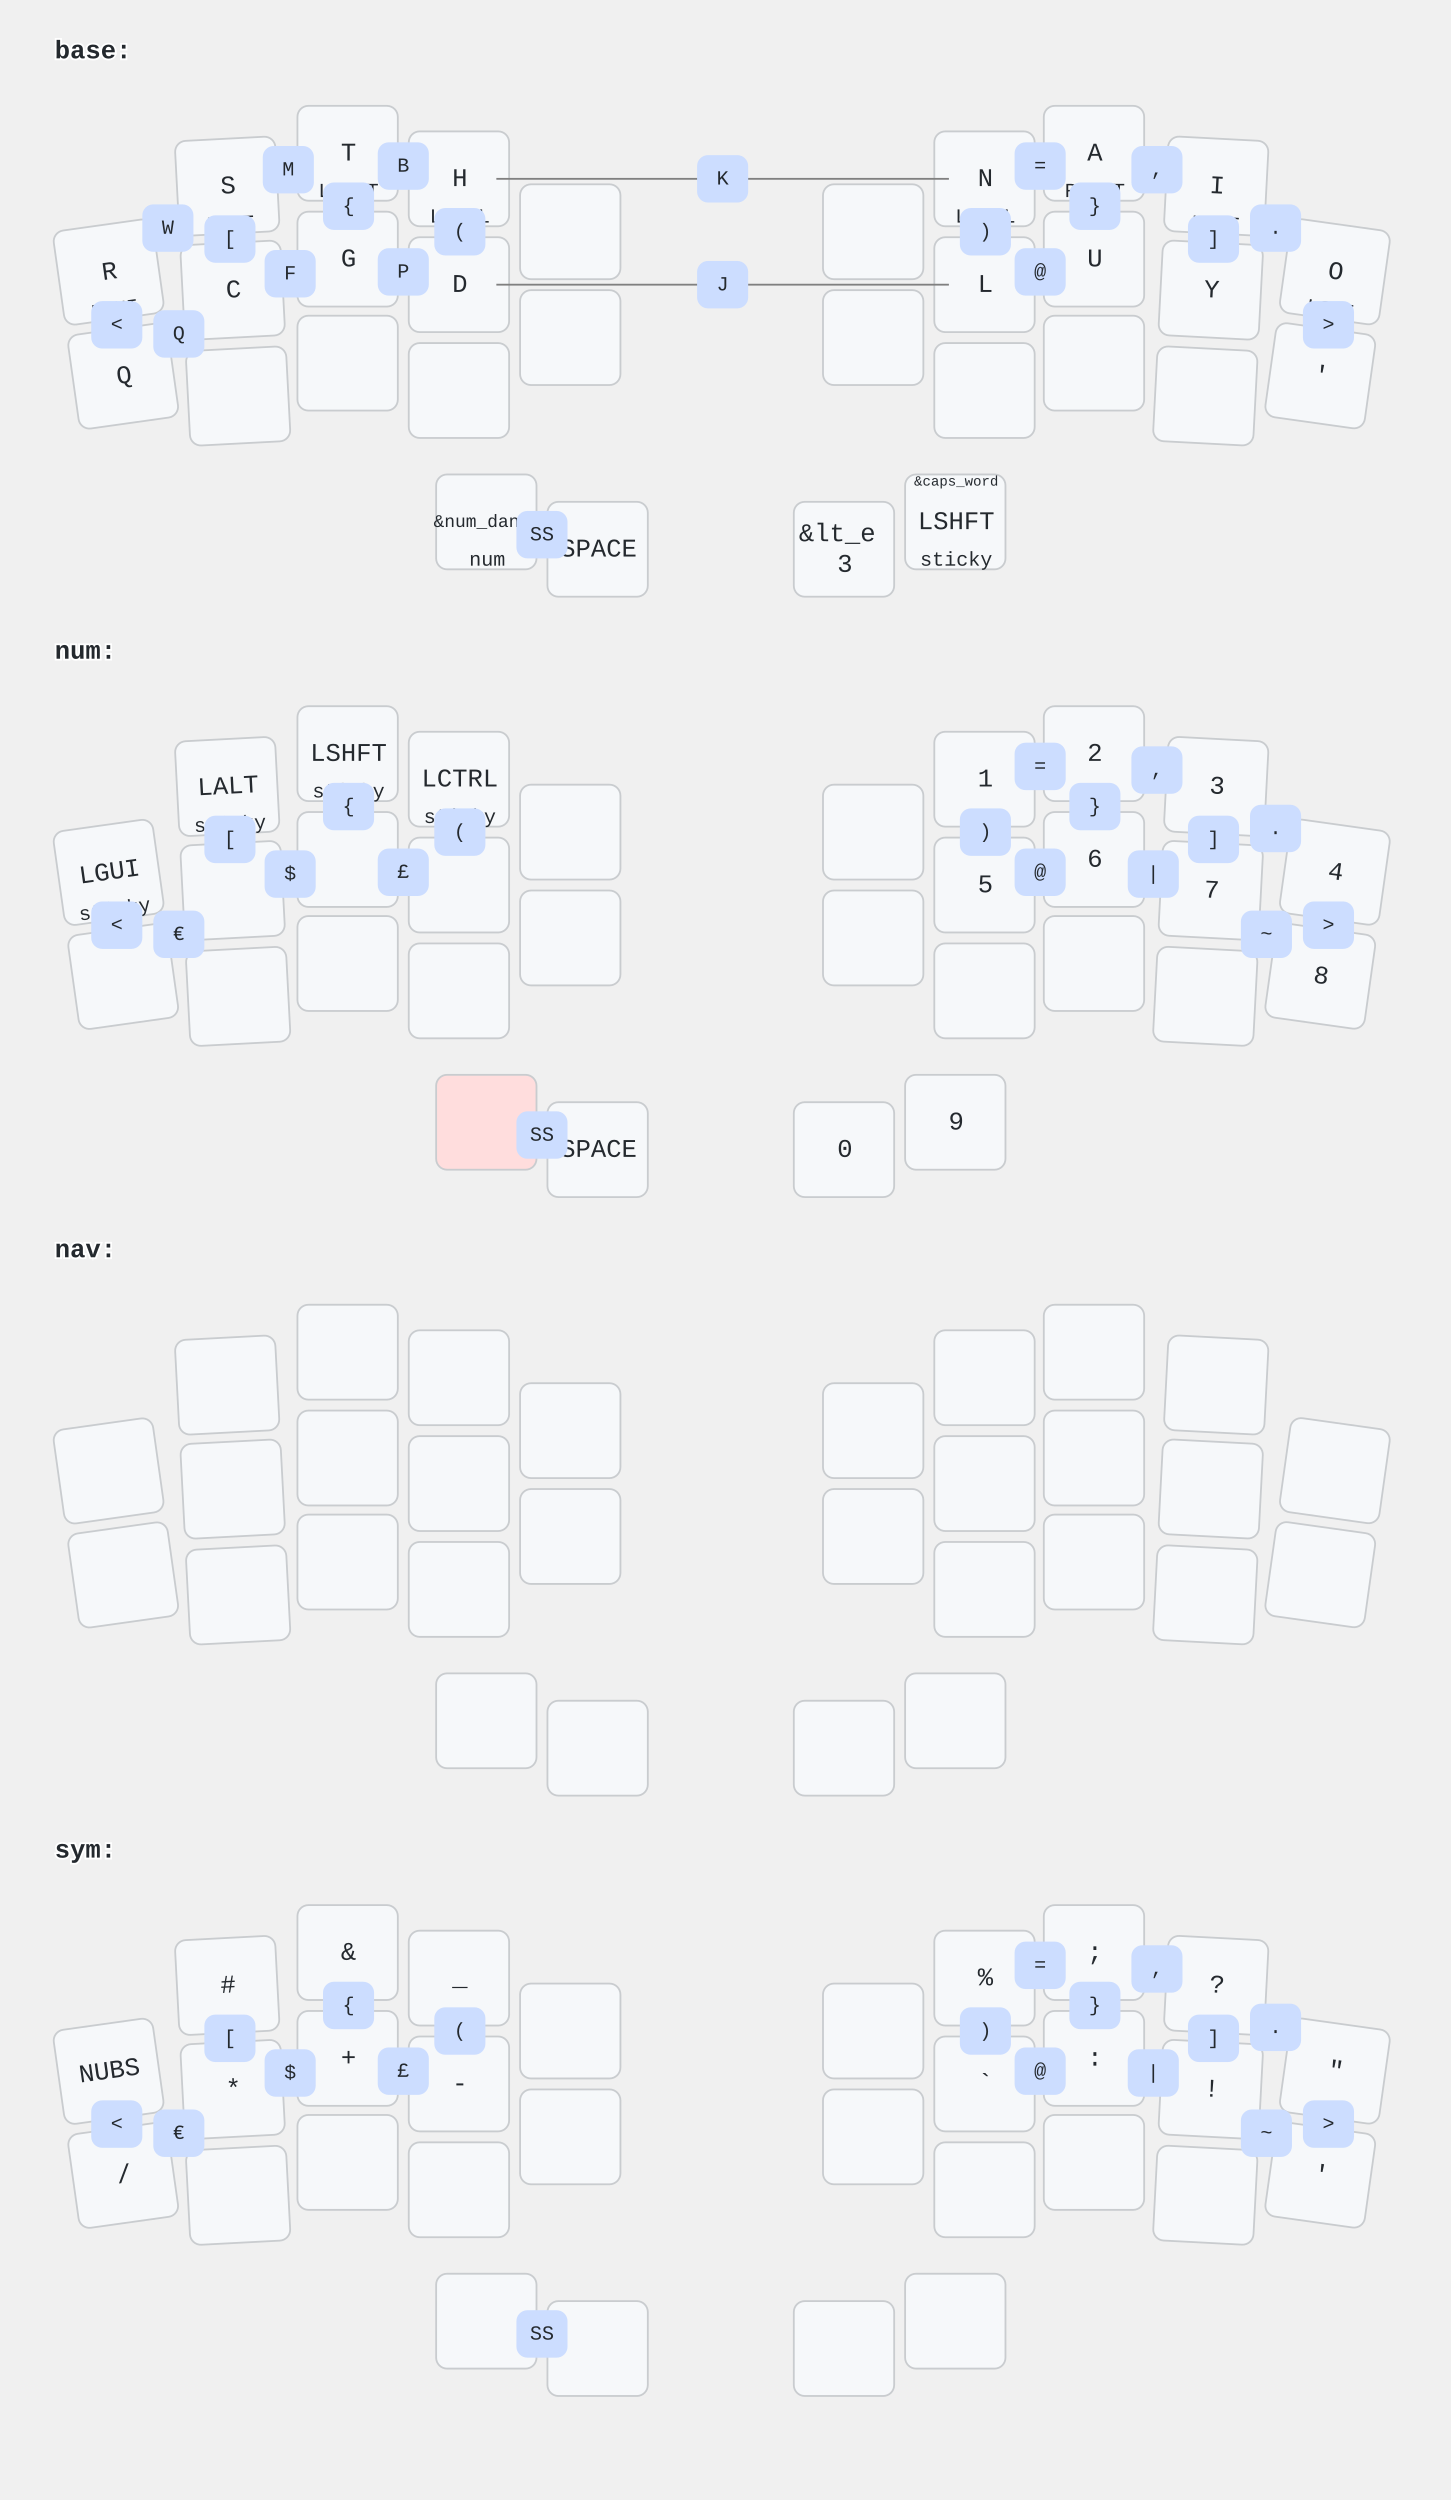
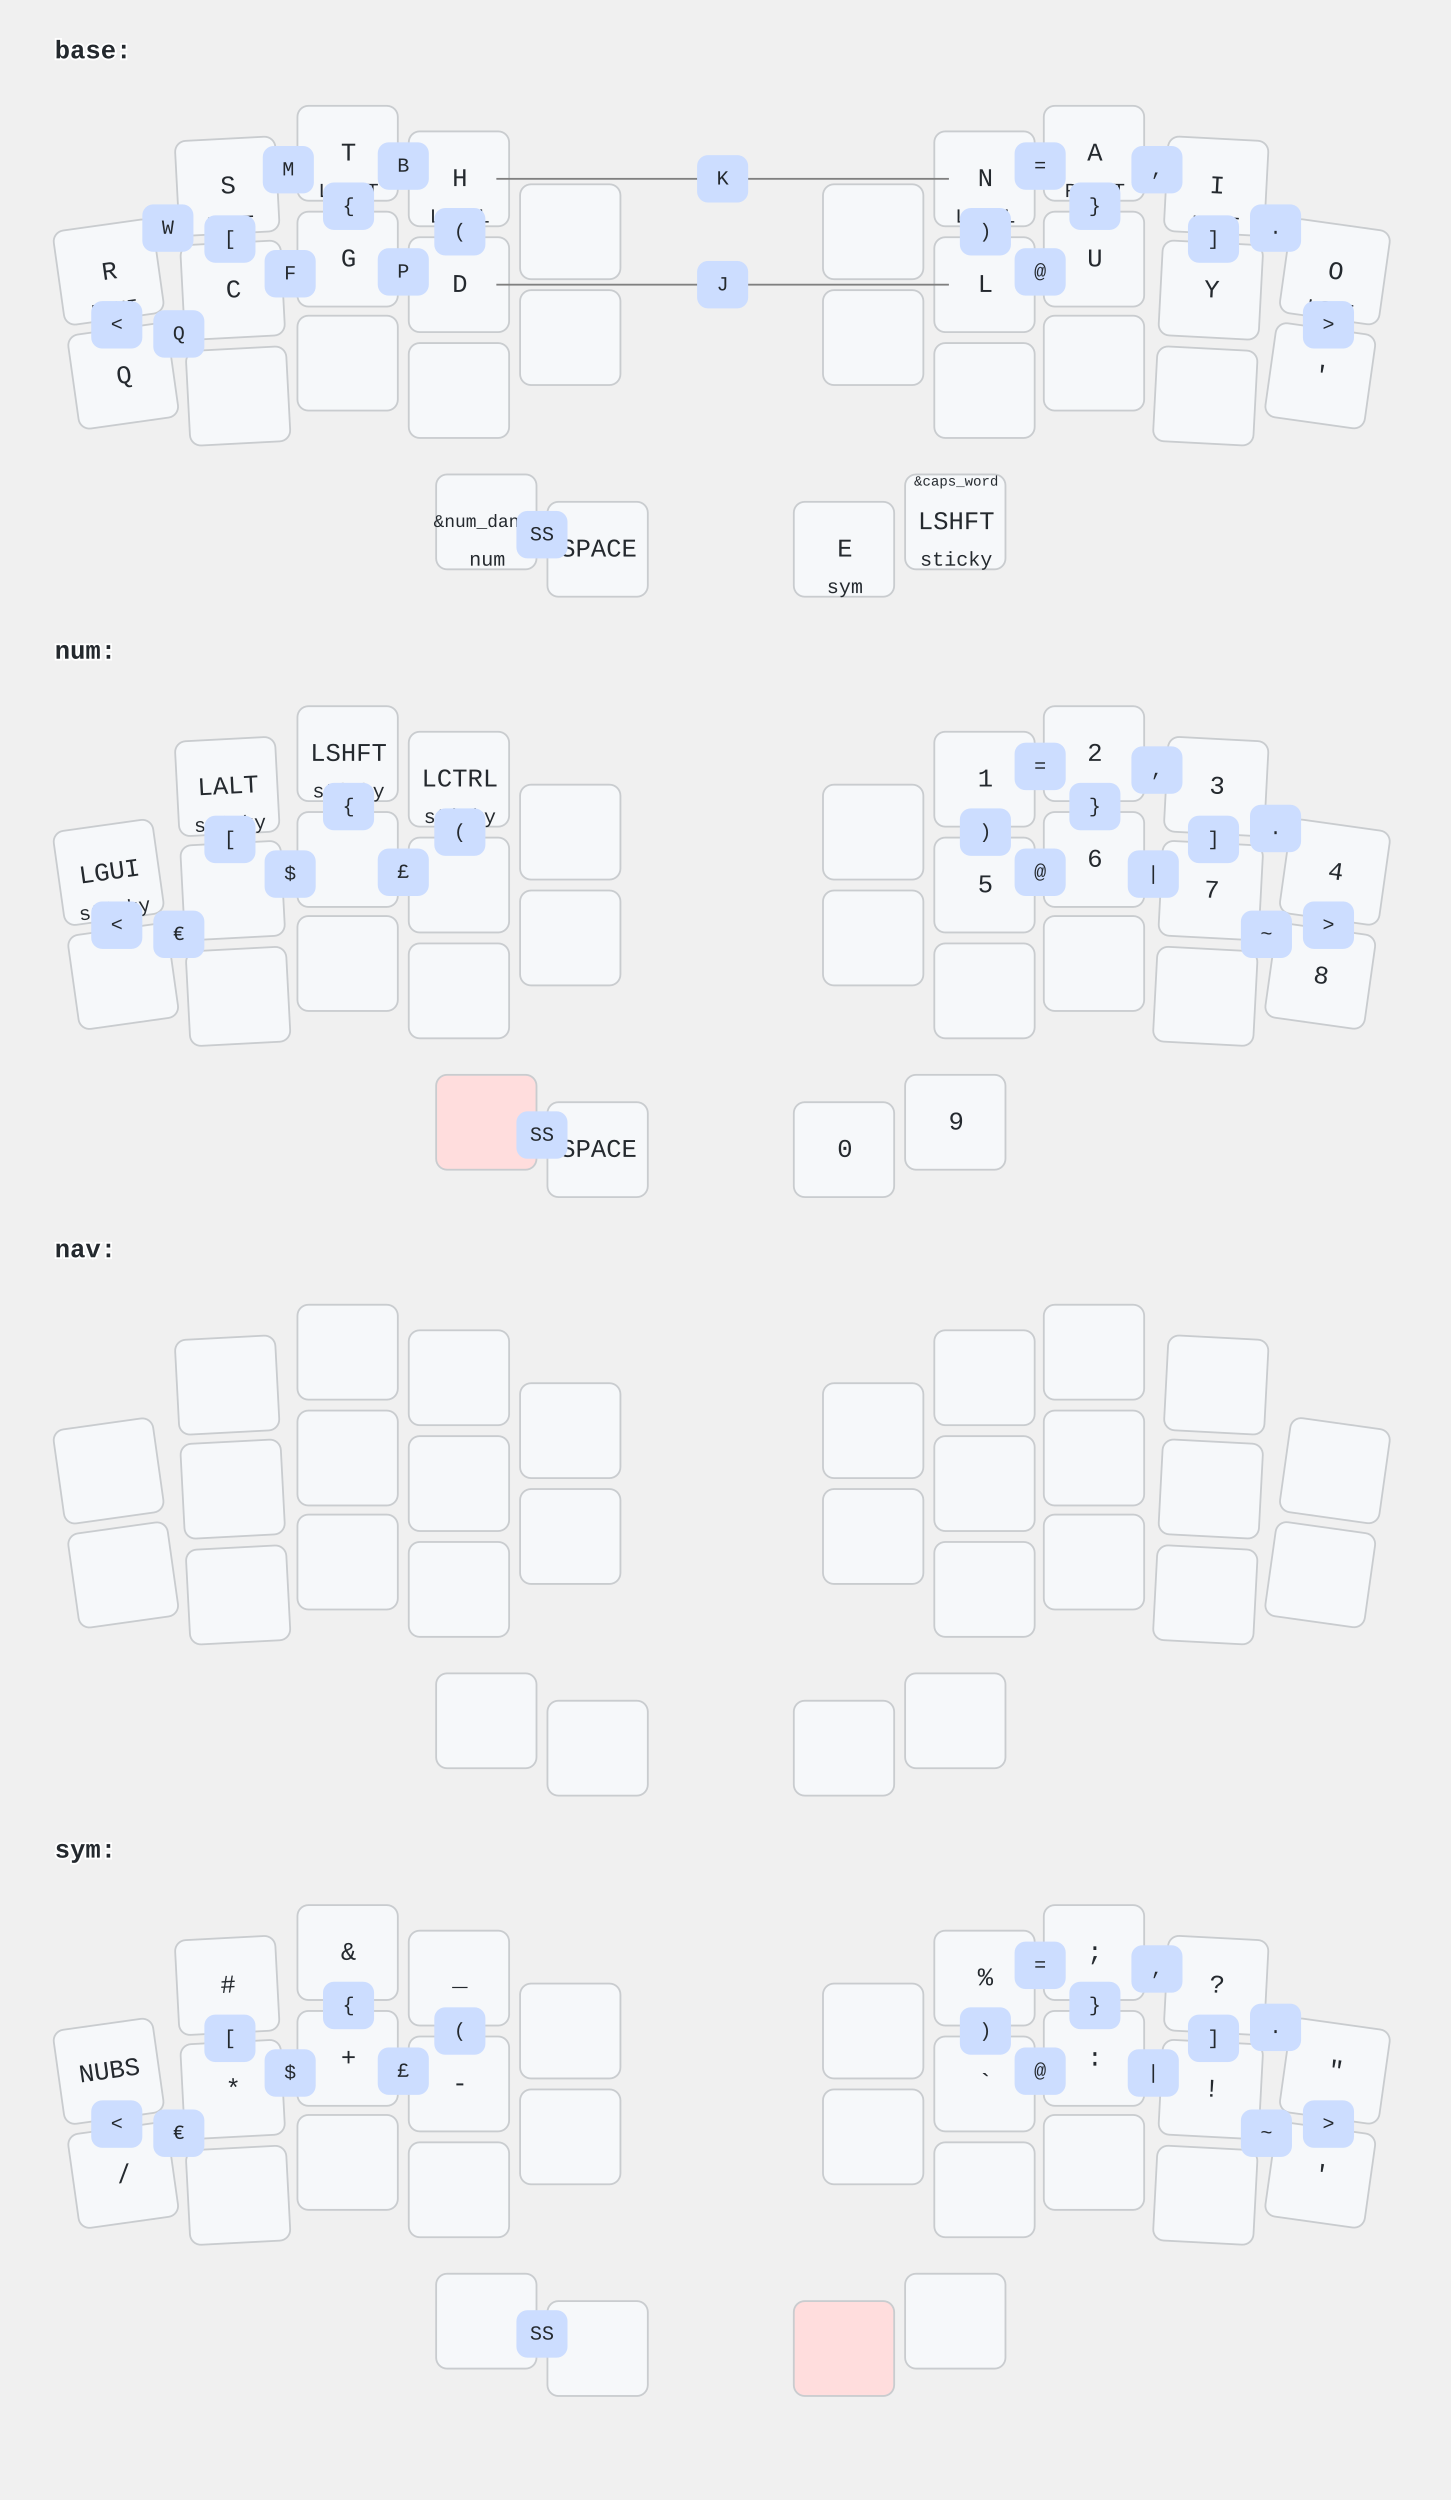
<svg xmlns="http://www.w3.org/2000/svg" width="795" height="1370" viewBox="0 0 795 1370" class="keymap">
  <style>/* inherit t  o force styles through use tags */
svg path {
    fill: inherit;
}

/* font and background color specifications */
svg.keymap {
    font-family: SFMono-Regular,Consolas,Liberation Mono,Menlo,monospace;
    font-size: 14px;
    font-kerning: normal;
    text-rendering: optimizeLegibility;
    fill: #24292e;
}

/* default key styling */
rect.key {
    fill: #f6f8fa;
    stroke: #c9cccf;
    stroke-width: 1;
}

/* default key side styling, only used is draw_key_sides is set */
rect.side {
    filter: brightness(90%);
}

/* color accent for combo boxes */
rect.combo, rect.combo-separate {
    fill: #cdf;
}

/* color accent for held keys */
rect.held, rect.combo.held {
    fill: #fdd;
}

/* color accent for ghost (optional) keys */
rect.ghost, rect.combo.ghost {
    stroke-dasharray: 4, 4;
    stroke-width: 2;
}

text {
    text-anchor: middle;
    dominant-baseline: middle;
}

/* styling for layer labels */
text.label {
    font-weight: bold;
    text-anchor: start;
    stroke: white;
    stroke-width: 2;
    paint-order: stroke;
}

/* styling for combo tap, and key hold/shifted label text */
text.combo, text.hold, text.shifted {
    font-size: 11px;
}

text.hold {
    text-anchor: middle;
    dominant-baseline: auto;
}

text.shifted {
    text-anchor: middle;
    dominant-baseline: hanging;
}

/* styling for hold/shifted label text in combo box */
text.combo.hold, text.combo.shifted {
    font-size: 8px;
}

/* lighter symbol for transparent keys */
text.trans {
    fill: #7b7e81;
}

/* styling for combo dendrons */
path.combo {
    stroke-width: 1;
    stroke: gray;
    fill: none;
}

/* Start Tabler Icons Cleanup */
/* cannot use height/width with glyphs */
.icon-tabler &gt; path {
    fill: inherit;
    stroke: inherit;
    stroke-width: 2;
}
/* hide tabler's default box */
.icon-tabler &gt; path[stroke="none"][fill="none"] {
    visibility: hidden;
}
/* End Tabler Icons Cleanup */
</style>
  <g transform="translate(30, 0)" class="layer-base">
    <text x="0" y="28" class="label">base:</text>
    <g transform="translate(0, 56)">
      <g transform="translate(30, 93) rotate(-8.0)" class="key keypos-0">
        <rect rx="6" ry="6" x="-28" y="-26" width="55" height="52" class="key" />
        <text x="0" y="0" class="key tap">R</text>
        <text x="0" y="24" class="key hold">LGUI</text>
      </g>
      <g transform="translate(95, 46) rotate(-3.0)" class="key keypos-1">
        <rect rx="6" ry="6" x="-28" y="-26" width="55" height="52" class="key" />
        <text x="0" y="0" class="key tap">S</text>
        <text x="0" y="24" class="key hold">LALT</text>
      </g>
      <g transform="translate(161, 28)" class="key keypos-2">
        <rect rx="6" ry="6" x="-28" y="-26" width="55" height="52" class="key" />
        <text x="0" y="0" class="key tap">T</text>
        <text x="0" y="24" class="key hold">LSHFT</text>
      </g>
      <g transform="translate(222, 42)" class="key keypos-3">
        <rect rx="6" ry="6" x="-28" y="-26" width="55" height="52" class="key" />
        <text x="0" y="0" class="key tap">H</text>
        <text x="0" y="24" class="key hold">LCTRL</text>
      </g>
      <g transform="translate(283, 71)" class="key trans keypos-4">
        <rect rx="6" ry="6" x="-28" y="-26" width="55" height="52" class="key trans" />
      </g>
      <g transform="translate(449, 71)" class="key trans keypos-5">
        <rect rx="6" ry="6" x="-28" y="-26" width="55" height="52" class="key trans" />
      </g>
      <g transform="translate(510, 42)" class="key keypos-6">
        <rect rx="6" ry="6" x="-28" y="-26" width="55" height="52" class="key" />
        <text x="0" y="0" class="key tap">N</text>
        <text x="0" y="24" class="key hold">LCTRL</text>
      </g>
      <g transform="translate(570, 28)" class="key keypos-7">
        <rect rx="6" ry="6" x="-28" y="-26" width="55" height="52" class="key" />
        <text x="0" y="0" class="key tap">A</text>
        <text x="0" y="24" class="key hold">RSHFT</text>
      </g>
      <g transform="translate(637, 46) rotate(3.0)" class="key keypos-8">
        <rect rx="6" ry="6" x="-28" y="-26" width="55" height="52" class="key" />
        <text x="0" y="0" class="key tap">I</text>
        <text x="0" y="24" class="key hold">LALT</text>
      </g>
      <g transform="translate(702, 93) rotate(8.0)" class="key keypos-9">
        <rect rx="6" ry="6" x="-28" y="-26" width="55" height="52" class="key" />
        <text x="0" y="0" class="key tap">O</text>
        <text x="0" y="24" class="key hold">LGUI</text>
      </g>
      <g transform="translate(38, 150) rotate(-8.0)" class="key keypos-10">
        <rect rx="6" ry="6" x="-28" y="-26" width="55" height="52" class="key" />
        <text x="0" y="0" class="key tap">Q</text>
      </g>
      <g transform="translate(98, 103) rotate(-3.0)" class="key keypos-11">
        <rect rx="6" ry="6" x="-28" y="-26" width="55" height="52" class="key" />
        <text x="0" y="0" class="key tap">C</text>
      </g>
      <g transform="translate(161, 86)" class="key keypos-12">
        <rect rx="6" ry="6" x="-28" y="-26" width="55" height="52" class="key" />
        <text x="0" y="0" class="key tap">G</text>
      </g>
      <g transform="translate(222, 100)" class="key keypos-13">
        <rect rx="6" ry="6" x="-28" y="-26" width="55" height="52" class="key" />
        <text x="0" y="0" class="key tap">D</text>
      </g>
      <g transform="translate(283, 129)" class="key trans keypos-14">
        <rect rx="6" ry="6" x="-28" y="-26" width="55" height="52" class="key trans" />
      </g>
      <g transform="translate(449, 129)" class="key trans keypos-15">
        <rect rx="6" ry="6" x="-28" y="-26" width="55" height="52" class="key trans" />
      </g>
      <g transform="translate(510, 100)" class="key keypos-16">
        <rect rx="6" ry="6" x="-28" y="-26" width="55" height="52" class="key" />
        <text x="0" y="0" class="key tap">L</text>
      </g>
      <g transform="translate(570, 86)" class="key keypos-17">
        <rect rx="6" ry="6" x="-28" y="-26" width="55" height="52" class="key" />
        <text x="0" y="0" class="key tap">U</text>
      </g>
      <g transform="translate(634, 103) rotate(3.0)" class="key keypos-18">
        <rect rx="6" ry="6" x="-28" y="-26" width="55" height="52" class="key" />
        <text x="0" y="0" class="key tap">Y</text>
      </g>
      <g transform="translate(694, 150) rotate(8.0)" class="key keypos-19">
        <rect rx="6" ry="6" x="-28" y="-26" width="55" height="52" class="key" />
        <text x="0" y="0" class="key tap">'</text>
      </g>
      <g transform="translate(101, 161) rotate(-3.0)" class="key trans keypos-20">
        <rect rx="6" ry="6" x="-28" y="-26" width="55" height="52" class="key trans" />
      </g>
      <g transform="translate(161, 143)" class="key trans keypos-21">
        <rect rx="6" ry="6" x="-28" y="-26" width="55" height="52" class="key trans" />
      </g>
      <g transform="translate(222, 158)" class="key trans keypos-22">
        <rect rx="6" ry="6" x="-28" y="-26" width="55" height="52" class="key trans" />
      </g>
      <g transform="translate(510, 158)" class="key trans keypos-23">
        <rect rx="6" ry="6" x="-28" y="-26" width="55" height="52" class="key trans" />
      </g>
      <g transform="translate(570, 143)" class="key trans keypos-24">
        <rect rx="6" ry="6" x="-28" y="-26" width="55" height="52" class="key trans" />
      </g>
      <g transform="translate(631, 161) rotate(3.0)" class="key trans keypos-25">
        <rect rx="6" ry="6" x="-28" y="-26" width="55" height="52" class="key trans" />
      </g>
      <g transform="translate(237, 230)" class="key keypos-26">
        <rect rx="6" ry="6" x="-28" y="-26" width="55" height="52" class="key" />
        <text x="0" y="0" class="key tap">
          <tspan style="font-size: 70%">&amp;num_dance</tspan>
        </text>
        <text x="0" y="24" class="key hold">num</text>
      </g>
      <g transform="translate(298, 245)" class="key keypos-27">
        <rect rx="6" ry="6" x="-28" y="-26" width="55" height="52" class="key" />
        <text x="0" y="0" class="key tap">SPACE</text>
      </g>
      <g transform="translate(433, 245)" class="key keypos-28">
        <rect rx="6" ry="6" x="-28" y="-26" width="55" height="52" class="key" />
-         <text x="0" y="0" class="key tap">
-           <tspan x="0" dy="-0.6em">&amp;lt_e</tspan>
-           <tspan x="0" dy="1.2em">3</tspan>
-         </text>
+         <text x="0" y="0" class="key tap">E</text>
+         <text x="0" y="24" class="key hold">sym</text>
      </g>
      <g transform="translate(494, 230)" class="key keypos-29">
        <rect rx="6" ry="6" x="-28" y="-26" width="55" height="52" class="key" />
        <text x="0" y="0" class="key tap">LSHFT</text>
        <text x="0" y="24" class="key hold">sticky</text>
        <text x="0" y="-24" class="key shifted">
          <tspan style="font-size: 70%">&amp;caps_word</tspan>
        </text>
      </g>
      <g class="combo combopos-0">
        <rect rx="6" ry="6" x="48" y="56" width="28" height="26" class="combo" />
        <text x="62" y="69" class="combo tap">W</text>
      </g>
      <g class="combo combopos-1">
        <rect rx="6" ry="6" x="114" y="24" width="28" height="26" class="combo" />
        <text x="128" y="37" class="combo tap">M</text>
      </g>
      <g class="combo combopos-2">
        <rect rx="6" ry="6" x="177" y="22" width="28" height="26" class="combo" />
        <text x="191" y="35" class="combo tap">B</text>
      </g>
      <g class="combo combopos-3">
        <path d="M366,42 l-124,0" class="combo" />
        <path d="M366,42 l124,0" class="combo" />
        <rect rx="6" ry="6" x="352" y="29" width="28" height="26" class="combo" />
        <text x="366" y="42" class="combo tap">K</text>
      </g>
      <g class="combo combopos-4">
        <rect rx="6" ry="6" x="526" y="22" width="28" height="26" class="combo" />
        <text x="540" y="35" class="combo tap">=</text>
      </g>
      <g class="combo combopos-5">
        <rect rx="6" ry="6" x="590" y="24" width="28" height="26" class="combo" />
        <text x="604" y="37" class="combo tap">,</text>
      </g>
      <g class="combo combopos-6">
        <rect rx="6" ry="6" x="655" y="56" width="28" height="26" class="combo" />
        <text x="669" y="69" class="combo tap">.</text>
      </g>
      <g class="combo combopos-7">
        <rect rx="6" ry="6" x="54" y="114" width="28" height="26" class="combo" />
        <text x="68" y="127" class="combo tap">Q</text>
      </g>
      <g class="combo combopos-8">
        <rect rx="6" ry="6" x="115" y="81" width="28" height="26" class="combo" />
        <text x="129" y="94" class="combo tap">F</text>
      </g>
      <g class="combo combopos-9">
        <rect rx="6" ry="6" x="177" y="80" width="28" height="26" class="combo" />
        <text x="191" y="93" class="combo tap">P</text>
      </g>
      <g class="combo combopos-10">
        <path d="M366,100 l-124,0" class="combo" />
        <path d="M366,100 l124,0" class="combo" />
        <rect rx="6" ry="6" x="352" y="87" width="28" height="26" class="combo" />
        <text x="366" y="100" class="combo tap">J</text>
      </g>
      <g class="combo combopos-11">
        <rect rx="6" ry="6" x="526" y="80" width="28" height="26" class="combo" />
        <text x="540" y="93" class="combo tap">@</text>
      </g>
      <g class="combo combopos-12">
        <rect rx="6" ry="6" x="253" y="224" width="28" height="26" class="combo" />
        <text x="267" y="237" class="combo tap">SS</text>
      </g>
      <g class="combo combopos-13">
        <rect rx="6" ry="6" x="20" y="109" width="28" height="26" class="combo" />
        <text x="34" y="122" class="combo tap">&lt;</text>
      </g>
      <g class="combo combopos-14">
        <rect rx="6" ry="6" x="82" y="62" width="28" height="26" class="combo" />
        <text x="96" y="75" class="combo tap">[</text>
      </g>
      <g class="combo combopos-15">
        <rect rx="6" ry="6" x="147" y="44" width="28" height="26" class="combo" />
        <text x="161" y="57" class="combo tap">{</text>
      </g>
      <g class="combo combopos-16">
        <rect rx="6" ry="6" x="208" y="58" width="28" height="26" class="combo" />
        <text x="222" y="71" class="combo tap">(</text>
      </g>
      <g class="combo combopos-17">
        <rect rx="6" ry="6" x="496" y="58" width="28" height="26" class="combo" />
        <text x="510" y="71" class="combo tap">)</text>
      </g>
      <g class="combo combopos-18">
        <rect rx="6" ry="6" x="556" y="44" width="28" height="26" class="combo" />
        <text x="570" y="57" class="combo tap">}</text>
      </g>
      <g class="combo combopos-19">
        <rect rx="6" ry="6" x="621" y="62" width="28" height="26" class="combo" />
        <text x="635" y="75" class="combo tap">]</text>
      </g>
      <g class="combo combopos-20">
        <rect rx="6" ry="6" x="684" y="109" width="28" height="26" class="combo" />
        <text x="698" y="122" class="combo tap">&gt;</text>
      </g>
    </g>
  </g>
  <g transform="translate(30, 329)" class="layer-num">
    <text x="0" y="28" class="label">num:</text>
    <g transform="translate(0, 56)">
      <g transform="translate(30, 93) rotate(-8.0)" class="key keypos-0">
        <rect rx="6" ry="6" x="-28" y="-26" width="55" height="52" class="key" />
        <text x="0" y="0" class="key tap">LGUI</text>
        <text x="0" y="24" class="key hold">sticky</text>
      </g>
      <g transform="translate(95, 46) rotate(-3.0)" class="key keypos-1">
        <rect rx="6" ry="6" x="-28" y="-26" width="55" height="52" class="key" />
        <text x="0" y="0" class="key tap">LALT</text>
        <text x="0" y="24" class="key hold">sticky</text>
      </g>
      <g transform="translate(161, 28)" class="key keypos-2">
        <rect rx="6" ry="6" x="-28" y="-26" width="55" height="52" class="key" />
        <text x="0" y="0" class="key tap">LSHFT</text>
        <text x="0" y="24" class="key hold">sticky</text>
      </g>
      <g transform="translate(222, 42)" class="key keypos-3">
        <rect rx="6" ry="6" x="-28" y="-26" width="55" height="52" class="key" />
        <text x="0" y="0" class="key tap">LCTRL</text>
        <text x="0" y="24" class="key hold">sticky</text>
      </g>
      <g transform="translate(283, 71)" class="key trans keypos-4">
        <rect rx="6" ry="6" x="-28" y="-26" width="55" height="52" class="key trans" />
      </g>
      <g transform="translate(449, 71)" class="key trans keypos-5">
        <rect rx="6" ry="6" x="-28" y="-26" width="55" height="52" class="key trans" />
      </g>
      <g transform="translate(510, 42)" class="key keypos-6">
        <rect rx="6" ry="6" x="-28" y="-26" width="55" height="52" class="key" />
        <text x="0" y="0" class="key tap">1</text>
      </g>
      <g transform="translate(570, 28)" class="key keypos-7">
        <rect rx="6" ry="6" x="-28" y="-26" width="55" height="52" class="key" />
        <text x="0" y="0" class="key tap">2</text>
      </g>
      <g transform="translate(637, 46) rotate(3.0)" class="key keypos-8">
        <rect rx="6" ry="6" x="-28" y="-26" width="55" height="52" class="key" />
        <text x="0" y="0" class="key tap">3</text>
      </g>
      <g transform="translate(702, 93) rotate(8.0)" class="key keypos-9">
        <rect rx="6" ry="6" x="-28" y="-26" width="55" height="52" class="key" />
        <text x="0" y="0" class="key tap">4</text>
      </g>
      <g transform="translate(38, 150) rotate(-8.0)" class="key trans keypos-10">
        <rect rx="6" ry="6" x="-28" y="-26" width="55" height="52" class="key trans" />
      </g>
      <g transform="translate(98, 103) rotate(-3.0)" class="key trans keypos-11">
        <rect rx="6" ry="6" x="-28" y="-26" width="55" height="52" class="key trans" />
      </g>
      <g transform="translate(161, 86)" class="key trans keypos-12">
        <rect rx="6" ry="6" x="-28" y="-26" width="55" height="52" class="key trans" />
      </g>
      <g transform="translate(222, 100)" class="key trans keypos-13">
        <rect rx="6" ry="6" x="-28" y="-26" width="55" height="52" class="key trans" />
      </g>
      <g transform="translate(283, 129)" class="key trans keypos-14">
        <rect rx="6" ry="6" x="-28" y="-26" width="55" height="52" class="key trans" />
      </g>
      <g transform="translate(449, 129)" class="key trans keypos-15">
        <rect rx="6" ry="6" x="-28" y="-26" width="55" height="52" class="key trans" />
      </g>
      <g transform="translate(510, 100)" class="key keypos-16">
        <rect rx="6" ry="6" x="-28" y="-26" width="55" height="52" class="key" />
        <text x="0" y="0" class="key tap">5</text>
      </g>
      <g transform="translate(570, 86)" class="key keypos-17">
        <rect rx="6" ry="6" x="-28" y="-26" width="55" height="52" class="key" />
        <text x="0" y="0" class="key tap">6</text>
      </g>
      <g transform="translate(634, 103) rotate(3.0)" class="key keypos-18">
        <rect rx="6" ry="6" x="-28" y="-26" width="55" height="52" class="key" />
        <text x="0" y="0" class="key tap">7</text>
      </g>
      <g transform="translate(694, 150) rotate(8.0)" class="key keypos-19">
        <rect rx="6" ry="6" x="-28" y="-26" width="55" height="52" class="key" />
        <text x="0" y="0" class="key tap">8</text>
      </g>
      <g transform="translate(101, 161) rotate(-3.0)" class="key trans keypos-20">
        <rect rx="6" ry="6" x="-28" y="-26" width="55" height="52" class="key trans" />
      </g>
      <g transform="translate(161, 143)" class="key trans keypos-21">
        <rect rx="6" ry="6" x="-28" y="-26" width="55" height="52" class="key trans" />
      </g>
      <g transform="translate(222, 158)" class="key trans keypos-22">
        <rect rx="6" ry="6" x="-28" y="-26" width="55" height="52" class="key trans" />
      </g>
      <g transform="translate(510, 158)" class="key trans keypos-23">
        <rect rx="6" ry="6" x="-28" y="-26" width="55" height="52" class="key trans" />
      </g>
      <g transform="translate(570, 143)" class="key trans keypos-24">
        <rect rx="6" ry="6" x="-28" y="-26" width="55" height="52" class="key trans" />
      </g>
      <g transform="translate(631, 161) rotate(3.0)" class="key trans keypos-25">
        <rect rx="6" ry="6" x="-28" y="-26" width="55" height="52" class="key trans" />
      </g>
      <g transform="translate(237, 230)" class="key held keypos-26">
        <rect rx="6" ry="6" x="-28" y="-26" width="55" height="52" class="key held" />
      </g>
      <g transform="translate(298, 245)" class="key keypos-27">
        <rect rx="6" ry="6" x="-28" y="-26" width="55" height="52" class="key" />
        <text x="0" y="0" class="key tap">SPACE</text>
      </g>
      <g transform="translate(433, 245)" class="key keypos-28">
        <rect rx="6" ry="6" x="-28" y="-26" width="55" height="52" class="key" />
        <text x="0" y="0" class="key tap">0</text>
      </g>
      <g transform="translate(494, 230)" class="key keypos-29">
        <rect rx="6" ry="6" x="-28" y="-26" width="55" height="52" class="key" />
        <text x="0" y="0" class="key tap">9</text>
      </g>
      <g class="combo combopos-0">
        <rect rx="6" ry="6" x="526" y="22" width="28" height="26" class="combo" />
        <text x="540" y="35" class="combo tap">=</text>
      </g>
      <g class="combo combopos-1">
        <rect rx="6" ry="6" x="590" y="24" width="28" height="26" class="combo" />
        <text x="604" y="37" class="combo tap">,</text>
      </g>
      <g class="combo combopos-2">
        <rect rx="6" ry="6" x="655" y="56" width="28" height="26" class="combo" />
        <text x="669" y="69" class="combo tap">.</text>
      </g>
      <g class="combo combopos-3">
        <rect rx="6" ry="6" x="526" y="80" width="28" height="26" class="combo" />
        <text x="540" y="93" class="combo tap">@</text>
      </g>
      <g class="combo combopos-4">
        <rect rx="6" ry="6" x="253" y="224" width="28" height="26" class="combo" />
        <text x="267" y="237" class="combo tap">SS</text>
      </g>
      <g class="combo combopos-5">
        <rect rx="6" ry="6" x="20" y="109" width="28" height="26" class="combo" />
        <text x="34" y="122" class="combo tap">&lt;</text>
      </g>
      <g class="combo combopos-6">
        <rect rx="6" ry="6" x="82" y="62" width="28" height="26" class="combo" />
        <text x="96" y="75" class="combo tap">[</text>
      </g>
      <g class="combo combopos-7">
        <rect rx="6" ry="6" x="147" y="44" width="28" height="26" class="combo" />
        <text x="161" y="57" class="combo tap">{</text>
      </g>
      <g class="combo combopos-8">
        <rect rx="6" ry="6" x="208" y="58" width="28" height="26" class="combo" />
        <text x="222" y="71" class="combo tap">(</text>
      </g>
      <g class="combo combopos-9">
        <rect rx="6" ry="6" x="496" y="58" width="28" height="26" class="combo" />
        <text x="510" y="71" class="combo tap">)</text>
      </g>
      <g class="combo combopos-10">
        <rect rx="6" ry="6" x="556" y="44" width="28" height="26" class="combo" />
        <text x="570" y="57" class="combo tap">}</text>
      </g>
      <g class="combo combopos-11">
        <rect rx="6" ry="6" x="621" y="62" width="28" height="26" class="combo" />
        <text x="635" y="75" class="combo tap">]</text>
      </g>
      <g class="combo combopos-12">
        <rect rx="6" ry="6" x="684" y="109" width="28" height="26" class="combo" />
        <text x="698" y="122" class="combo tap">&gt;</text>
      </g>
      <g class="combo combopos-13">
        <rect rx="6" ry="6" x="54" y="114" width="28" height="26" class="combo" />
        <text x="68" y="127" class="combo tap">€</text>
      </g>
      <g class="combo combopos-14">
        <rect rx="6" ry="6" x="115" y="81" width="28" height="26" class="combo" />
        <text x="129" y="94" class="combo tap">$</text>
      </g>
      <g class="combo combopos-15">
        <rect rx="6" ry="6" x="177" y="80" width="28" height="26" class="combo" />
        <text x="191" y="93" class="combo tap">£</text>
      </g>
      <g class="combo combopos-16">
        <rect rx="6" ry="6" x="588" y="81" width="28" height="26" class="combo" />
        <text x="602" y="94" class="combo tap">|</text>
      </g>
      <g class="combo combopos-17">
        <rect rx="6" ry="6" x="650" y="114" width="28" height="26" class="combo" />
        <text x="664" y="127" class="combo tap">~</text>
      </g>
    </g>
  </g>
  <g transform="translate(30, 657)" class="layer-nav">
    <text x="0" y="28" class="label">nav:</text>
    <g transform="translate(0, 56)">
      <g transform="translate(30, 93) rotate(-8.0)" class="key trans keypos-0">
        <rect rx="6" ry="6" x="-28" y="-26" width="55" height="52" class="key trans" />
      </g>
      <g transform="translate(95, 46) rotate(-3.0)" class="key trans keypos-1">
        <rect rx="6" ry="6" x="-28" y="-26" width="55" height="52" class="key trans" />
      </g>
      <g transform="translate(161, 28)" class="key trans keypos-2">
        <rect rx="6" ry="6" x="-28" y="-26" width="55" height="52" class="key trans" />
      </g>
      <g transform="translate(222, 42)" class="key trans keypos-3">
        <rect rx="6" ry="6" x="-28" y="-26" width="55" height="52" class="key trans" />
      </g>
      <g transform="translate(283, 71)" class="key trans keypos-4">
        <rect rx="6" ry="6" x="-28" y="-26" width="55" height="52" class="key trans" />
      </g>
      <g transform="translate(449, 71)" class="key trans keypos-5">
        <rect rx="6" ry="6" x="-28" y="-26" width="55" height="52" class="key trans" />
      </g>
      <g transform="translate(510, 42)" class="key trans keypos-6">
        <rect rx="6" ry="6" x="-28" y="-26" width="55" height="52" class="key trans" />
      </g>
      <g transform="translate(570, 28)" class="key trans keypos-7">
        <rect rx="6" ry="6" x="-28" y="-26" width="55" height="52" class="key trans" />
      </g>
      <g transform="translate(637, 46) rotate(3.0)" class="key trans keypos-8">
        <rect rx="6" ry="6" x="-28" y="-26" width="55" height="52" class="key trans" />
      </g>
      <g transform="translate(702, 93) rotate(8.0)" class="key trans keypos-9">
        <rect rx="6" ry="6" x="-28" y="-26" width="55" height="52" class="key trans" />
      </g>
      <g transform="translate(38, 150) rotate(-8.0)" class="key trans keypos-10">
        <rect rx="6" ry="6" x="-28" y="-26" width="55" height="52" class="key trans" />
      </g>
      <g transform="translate(98, 103) rotate(-3.0)" class="key trans keypos-11">
        <rect rx="6" ry="6" x="-28" y="-26" width="55" height="52" class="key trans" />
      </g>
      <g transform="translate(161, 86)" class="key trans keypos-12">
        <rect rx="6" ry="6" x="-28" y="-26" width="55" height="52" class="key trans" />
      </g>
      <g transform="translate(222, 100)" class="key trans keypos-13">
        <rect rx="6" ry="6" x="-28" y="-26" width="55" height="52" class="key trans" />
      </g>
      <g transform="translate(283, 129)" class="key trans keypos-14">
        <rect rx="6" ry="6" x="-28" y="-26" width="55" height="52" class="key trans" />
      </g>
      <g transform="translate(449, 129)" class="key trans keypos-15">
        <rect rx="6" ry="6" x="-28" y="-26" width="55" height="52" class="key trans" />
      </g>
      <g transform="translate(510, 100)" class="key trans keypos-16">
        <rect rx="6" ry="6" x="-28" y="-26" width="55" height="52" class="key trans" />
      </g>
      <g transform="translate(570, 86)" class="key trans keypos-17">
        <rect rx="6" ry="6" x="-28" y="-26" width="55" height="52" class="key trans" />
      </g>
      <g transform="translate(634, 103) rotate(3.0)" class="key trans keypos-18">
        <rect rx="6" ry="6" x="-28" y="-26" width="55" height="52" class="key trans" />
      </g>
      <g transform="translate(694, 150) rotate(8.0)" class="key trans keypos-19">
        <rect rx="6" ry="6" x="-28" y="-26" width="55" height="52" class="key trans" />
      </g>
      <g transform="translate(101, 161) rotate(-3.0)" class="key trans keypos-20">
        <rect rx="6" ry="6" x="-28" y="-26" width="55" height="52" class="key trans" />
      </g>
      <g transform="translate(161, 143)" class="key trans keypos-21">
        <rect rx="6" ry="6" x="-28" y="-26" width="55" height="52" class="key trans" />
      </g>
      <g transform="translate(222, 158)" class="key trans keypos-22">
        <rect rx="6" ry="6" x="-28" y="-26" width="55" height="52" class="key trans" />
      </g>
      <g transform="translate(510, 158)" class="key trans keypos-23">
        <rect rx="6" ry="6" x="-28" y="-26" width="55" height="52" class="key trans" />
      </g>
      <g transform="translate(570, 143)" class="key trans keypos-24">
        <rect rx="6" ry="6" x="-28" y="-26" width="55" height="52" class="key trans" />
      </g>
      <g transform="translate(631, 161) rotate(3.0)" class="key trans keypos-25">
        <rect rx="6" ry="6" x="-28" y="-26" width="55" height="52" class="key trans" />
      </g>
      <g transform="translate(237, 230)" class="key trans keypos-26">
        <rect rx="6" ry="6" x="-28" y="-26" width="55" height="52" class="key trans" />
      </g>
      <g transform="translate(298, 245)" class="key trans keypos-27">
        <rect rx="6" ry="6" x="-28" y="-26" width="55" height="52" class="key trans" />
      </g>
      <g transform="translate(433, 245)" class="key trans keypos-28">
        <rect rx="6" ry="6" x="-28" y="-26" width="55" height="52" class="key trans" />
      </g>
      <g transform="translate(494, 230)" class="key trans keypos-29">
        <rect rx="6" ry="6" x="-28" y="-26" width="55" height="52" class="key trans" />
      </g>
    </g>
  </g>
  <g transform="translate(30, 986)" class="layer-sym">
    <text x="0" y="28" class="label">sym:</text>
    <g transform="translate(0, 56)">
      <g transform="translate(30, 93) rotate(-8.0)" class="key keypos-0">
        <rect rx="6" ry="6" x="-28" y="-26" width="55" height="52" class="key" />
        <text x="0" y="0" class="key tap">NUBS</text>
      </g>
      <g transform="translate(95, 46) rotate(-3.0)" class="key keypos-1">
        <rect rx="6" ry="6" x="-28" y="-26" width="55" height="52" class="key" />
        <text x="0" y="0" class="key tap">#</text>
      </g>
      <g transform="translate(161, 28)" class="key keypos-2">
        <rect rx="6" ry="6" x="-28" y="-26" width="55" height="52" class="key" />
        <text x="0" y="0" class="key tap">&amp;</text>
      </g>
      <g transform="translate(222, 42)" class="key keypos-3">
        <rect rx="6" ry="6" x="-28" y="-26" width="55" height="52" class="key" />
        <text x="0" y="0" class="key tap">_</text>
      </g>
      <g transform="translate(283, 71)" class="key trans keypos-4">
        <rect rx="6" ry="6" x="-28" y="-26" width="55" height="52" class="key trans" />
      </g>
      <g transform="translate(449, 71)" class="key trans keypos-5">
        <rect rx="6" ry="6" x="-28" y="-26" width="55" height="52" class="key trans" />
      </g>
      <g transform="translate(510, 42)" class="key keypos-6">
        <rect rx="6" ry="6" x="-28" y="-26" width="55" height="52" class="key" />
        <text x="0" y="0" class="key tap">%</text>
      </g>
      <g transform="translate(570, 28)" class="key keypos-7">
        <rect rx="6" ry="6" x="-28" y="-26" width="55" height="52" class="key" />
        <text x="0" y="0" class="key tap">;</text>
      </g>
      <g transform="translate(637, 46) rotate(3.0)" class="key keypos-8">
        <rect rx="6" ry="6" x="-28" y="-26" width="55" height="52" class="key" />
        <text x="0" y="0" class="key tap">?</text>
      </g>
      <g transform="translate(702, 93) rotate(8.0)" class="key keypos-9">
        <rect rx="6" ry="6" x="-28" y="-26" width="55" height="52" class="key" />
        <text x="0" y="0" class="key tap">"</text>
      </g>
      <g transform="translate(38, 150) rotate(-8.0)" class="key keypos-10">
        <rect rx="6" ry="6" x="-28" y="-26" width="55" height="52" class="key" />
        <text x="0" y="0" class="key tap">/</text>
      </g>
      <g transform="translate(98, 103) rotate(-3.0)" class="key keypos-11">
        <rect rx="6" ry="6" x="-28" y="-26" width="55" height="52" class="key" />
        <text x="0" y="0" class="key tap">*</text>
      </g>
      <g transform="translate(161, 86)" class="key keypos-12">
        <rect rx="6" ry="6" x="-28" y="-26" width="55" height="52" class="key" />
        <text x="0" y="0" class="key tap">+</text>
      </g>
      <g transform="translate(222, 100)" class="key keypos-13">
        <rect rx="6" ry="6" x="-28" y="-26" width="55" height="52" class="key" />
        <text x="0" y="0" class="key tap">-</text>
      </g>
      <g transform="translate(283, 129)" class="key trans keypos-14">
        <rect rx="6" ry="6" x="-28" y="-26" width="55" height="52" class="key trans" />
      </g>
      <g transform="translate(449, 129)" class="key trans keypos-15">
        <rect rx="6" ry="6" x="-28" y="-26" width="55" height="52" class="key trans" />
      </g>
      <g transform="translate(510, 100)" class="key keypos-16">
        <rect rx="6" ry="6" x="-28" y="-26" width="55" height="52" class="key" />
        <text x="0" y="0" class="key tap">`</text>
      </g>
      <g transform="translate(570, 86)" class="key keypos-17">
        <rect rx="6" ry="6" x="-28" y="-26" width="55" height="52" class="key" />
        <text x="0" y="0" class="key tap">:</text>
      </g>
      <g transform="translate(634, 103) rotate(3.0)" class="key keypos-18">
        <rect rx="6" ry="6" x="-28" y="-26" width="55" height="52" class="key" />
        <text x="0" y="0" class="key tap">!</text>
      </g>
      <g transform="translate(694, 150) rotate(8.0)" class="key keypos-19">
        <rect rx="6" ry="6" x="-28" y="-26" width="55" height="52" class="key" />
        <text x="0" y="0" class="key tap">'</text>
      </g>
      <g transform="translate(101, 161) rotate(-3.0)" class="key trans keypos-20">
        <rect rx="6" ry="6" x="-28" y="-26" width="55" height="52" class="key trans" />
      </g>
      <g transform="translate(161, 143)" class="key trans keypos-21">
        <rect rx="6" ry="6" x="-28" y="-26" width="55" height="52" class="key trans" />
      </g>
      <g transform="translate(222, 158)" class="key trans keypos-22">
        <rect rx="6" ry="6" x="-28" y="-26" width="55" height="52" class="key trans" />
      </g>
      <g transform="translate(510, 158)" class="key trans keypos-23">
        <rect rx="6" ry="6" x="-28" y="-26" width="55" height="52" class="key trans" />
      </g>
      <g transform="translate(570, 143)" class="key trans keypos-24">
        <rect rx="6" ry="6" x="-28" y="-26" width="55" height="52" class="key trans" />
      </g>
      <g transform="translate(631, 161) rotate(3.0)" class="key trans keypos-25">
        <rect rx="6" ry="6" x="-28" y="-26" width="55" height="52" class="key trans" />
      </g>
      <g transform="translate(237, 230)" class="key trans keypos-26">
        <rect rx="6" ry="6" x="-28" y="-26" width="55" height="52" class="key trans" />
      </g>
      <g transform="translate(298, 245)" class="key trans keypos-27">
        <rect rx="6" ry="6" x="-28" y="-26" width="55" height="52" class="key trans" />
      </g>
-       <g transform="translate(433, 245)" class="key trans keypos-28">
-         <rect rx="6" ry="6" x="-28" y="-26" width="55" height="52" class="key trans" />
+       <g transform="translate(433, 245)" class="key held keypos-28">
+         <rect rx="6" ry="6" x="-28" y="-26" width="55" height="52" class="key held" />
      </g>
      <g transform="translate(494, 230)" class="key trans keypos-29">
        <rect rx="6" ry="6" x="-28" y="-26" width="55" height="52" class="key trans" />
      </g>
      <g class="combo combopos-0">
        <rect rx="6" ry="6" x="526" y="22" width="28" height="26" class="combo" />
        <text x="540" y="35" class="combo tap">=</text>
      </g>
      <g class="combo combopos-1">
        <rect rx="6" ry="6" x="590" y="24" width="28" height="26" class="combo" />
        <text x="604" y="37" class="combo tap">,</text>
      </g>
      <g class="combo combopos-2">
        <rect rx="6" ry="6" x="655" y="56" width="28" height="26" class="combo" />
        <text x="669" y="69" class="combo tap">.</text>
      </g>
      <g class="combo combopos-3">
        <rect rx="6" ry="6" x="526" y="80" width="28" height="26" class="combo" />
        <text x="540" y="93" class="combo tap">@</text>
      </g>
      <g class="combo combopos-4">
        <rect rx="6" ry="6" x="253" y="224" width="28" height="26" class="combo" />
        <text x="267" y="237" class="combo tap">SS</text>
      </g>
      <g class="combo combopos-5">
        <rect rx="6" ry="6" x="20" y="109" width="28" height="26" class="combo" />
        <text x="34" y="122" class="combo tap">&lt;</text>
      </g>
      <g class="combo combopos-6">
        <rect rx="6" ry="6" x="82" y="62" width="28" height="26" class="combo" />
        <text x="96" y="75" class="combo tap">[</text>
      </g>
      <g class="combo combopos-7">
        <rect rx="6" ry="6" x="147" y="44" width="28" height="26" class="combo" />
        <text x="161" y="57" class="combo tap">{</text>
      </g>
      <g class="combo combopos-8">
        <rect rx="6" ry="6" x="208" y="58" width="28" height="26" class="combo" />
        <text x="222" y="71" class="combo tap">(</text>
      </g>
      <g class="combo combopos-9">
        <rect rx="6" ry="6" x="496" y="58" width="28" height="26" class="combo" />
        <text x="510" y="71" class="combo tap">)</text>
      </g>
      <g class="combo combopos-10">
        <rect rx="6" ry="6" x="556" y="44" width="28" height="26" class="combo" />
        <text x="570" y="57" class="combo tap">}</text>
      </g>
      <g class="combo combopos-11">
        <rect rx="6" ry="6" x="621" y="62" width="28" height="26" class="combo" />
        <text x="635" y="75" class="combo tap">]</text>
      </g>
      <g class="combo combopos-12">
        <rect rx="6" ry="6" x="684" y="109" width="28" height="26" class="combo" />
        <text x="698" y="122" class="combo tap">&gt;</text>
      </g>
      <g class="combo combopos-13">
        <rect rx="6" ry="6" x="54" y="114" width="28" height="26" class="combo" />
        <text x="68" y="127" class="combo tap">€</text>
      </g>
      <g class="combo combopos-14">
        <rect rx="6" ry="6" x="115" y="81" width="28" height="26" class="combo" />
        <text x="129" y="94" class="combo tap">$</text>
      </g>
      <g class="combo combopos-15">
        <rect rx="6" ry="6" x="177" y="80" width="28" height="26" class="combo" />
        <text x="191" y="93" class="combo tap">£</text>
      </g>
      <g class="combo combopos-16">
        <rect rx="6" ry="6" x="588" y="81" width="28" height="26" class="combo" />
        <text x="602" y="94" class="combo tap">|</text>
      </g>
      <g class="combo combopos-17">
        <rect rx="6" ry="6" x="650" y="114" width="28" height="26" class="combo" />
        <text x="664" y="127" class="combo tap">~</text>
      </g>
    </g>
  </g>
</svg>
